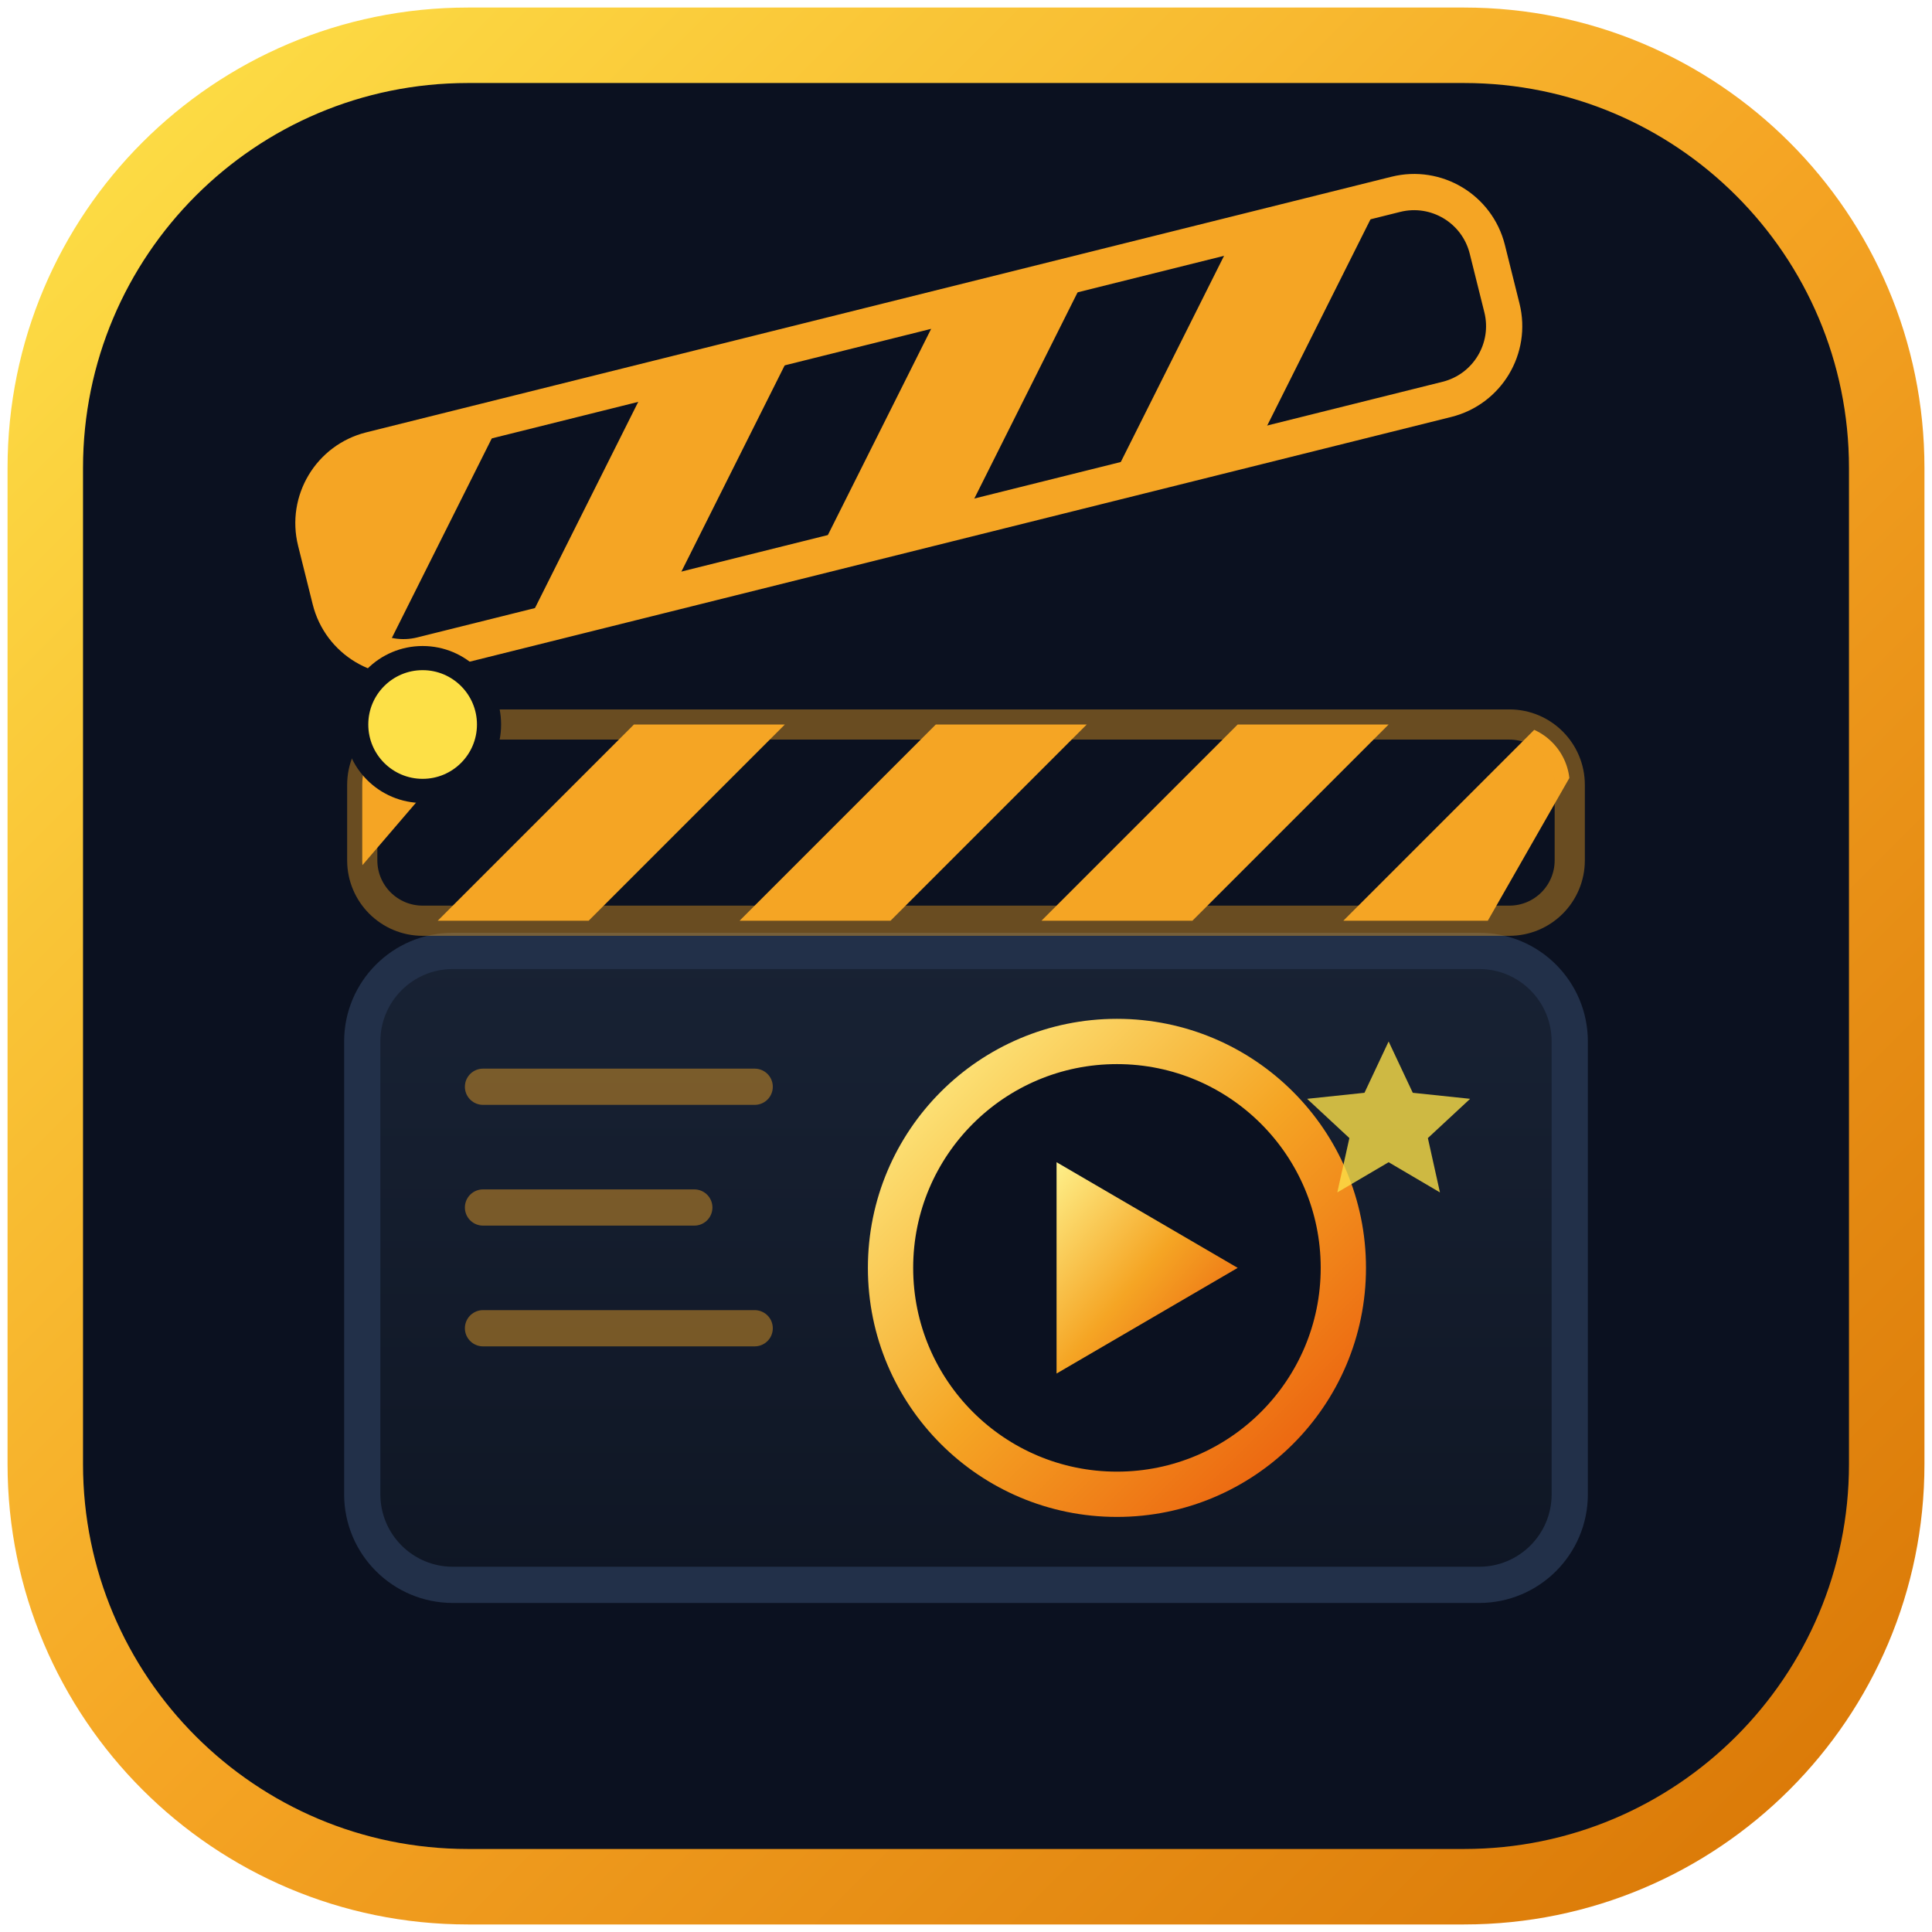
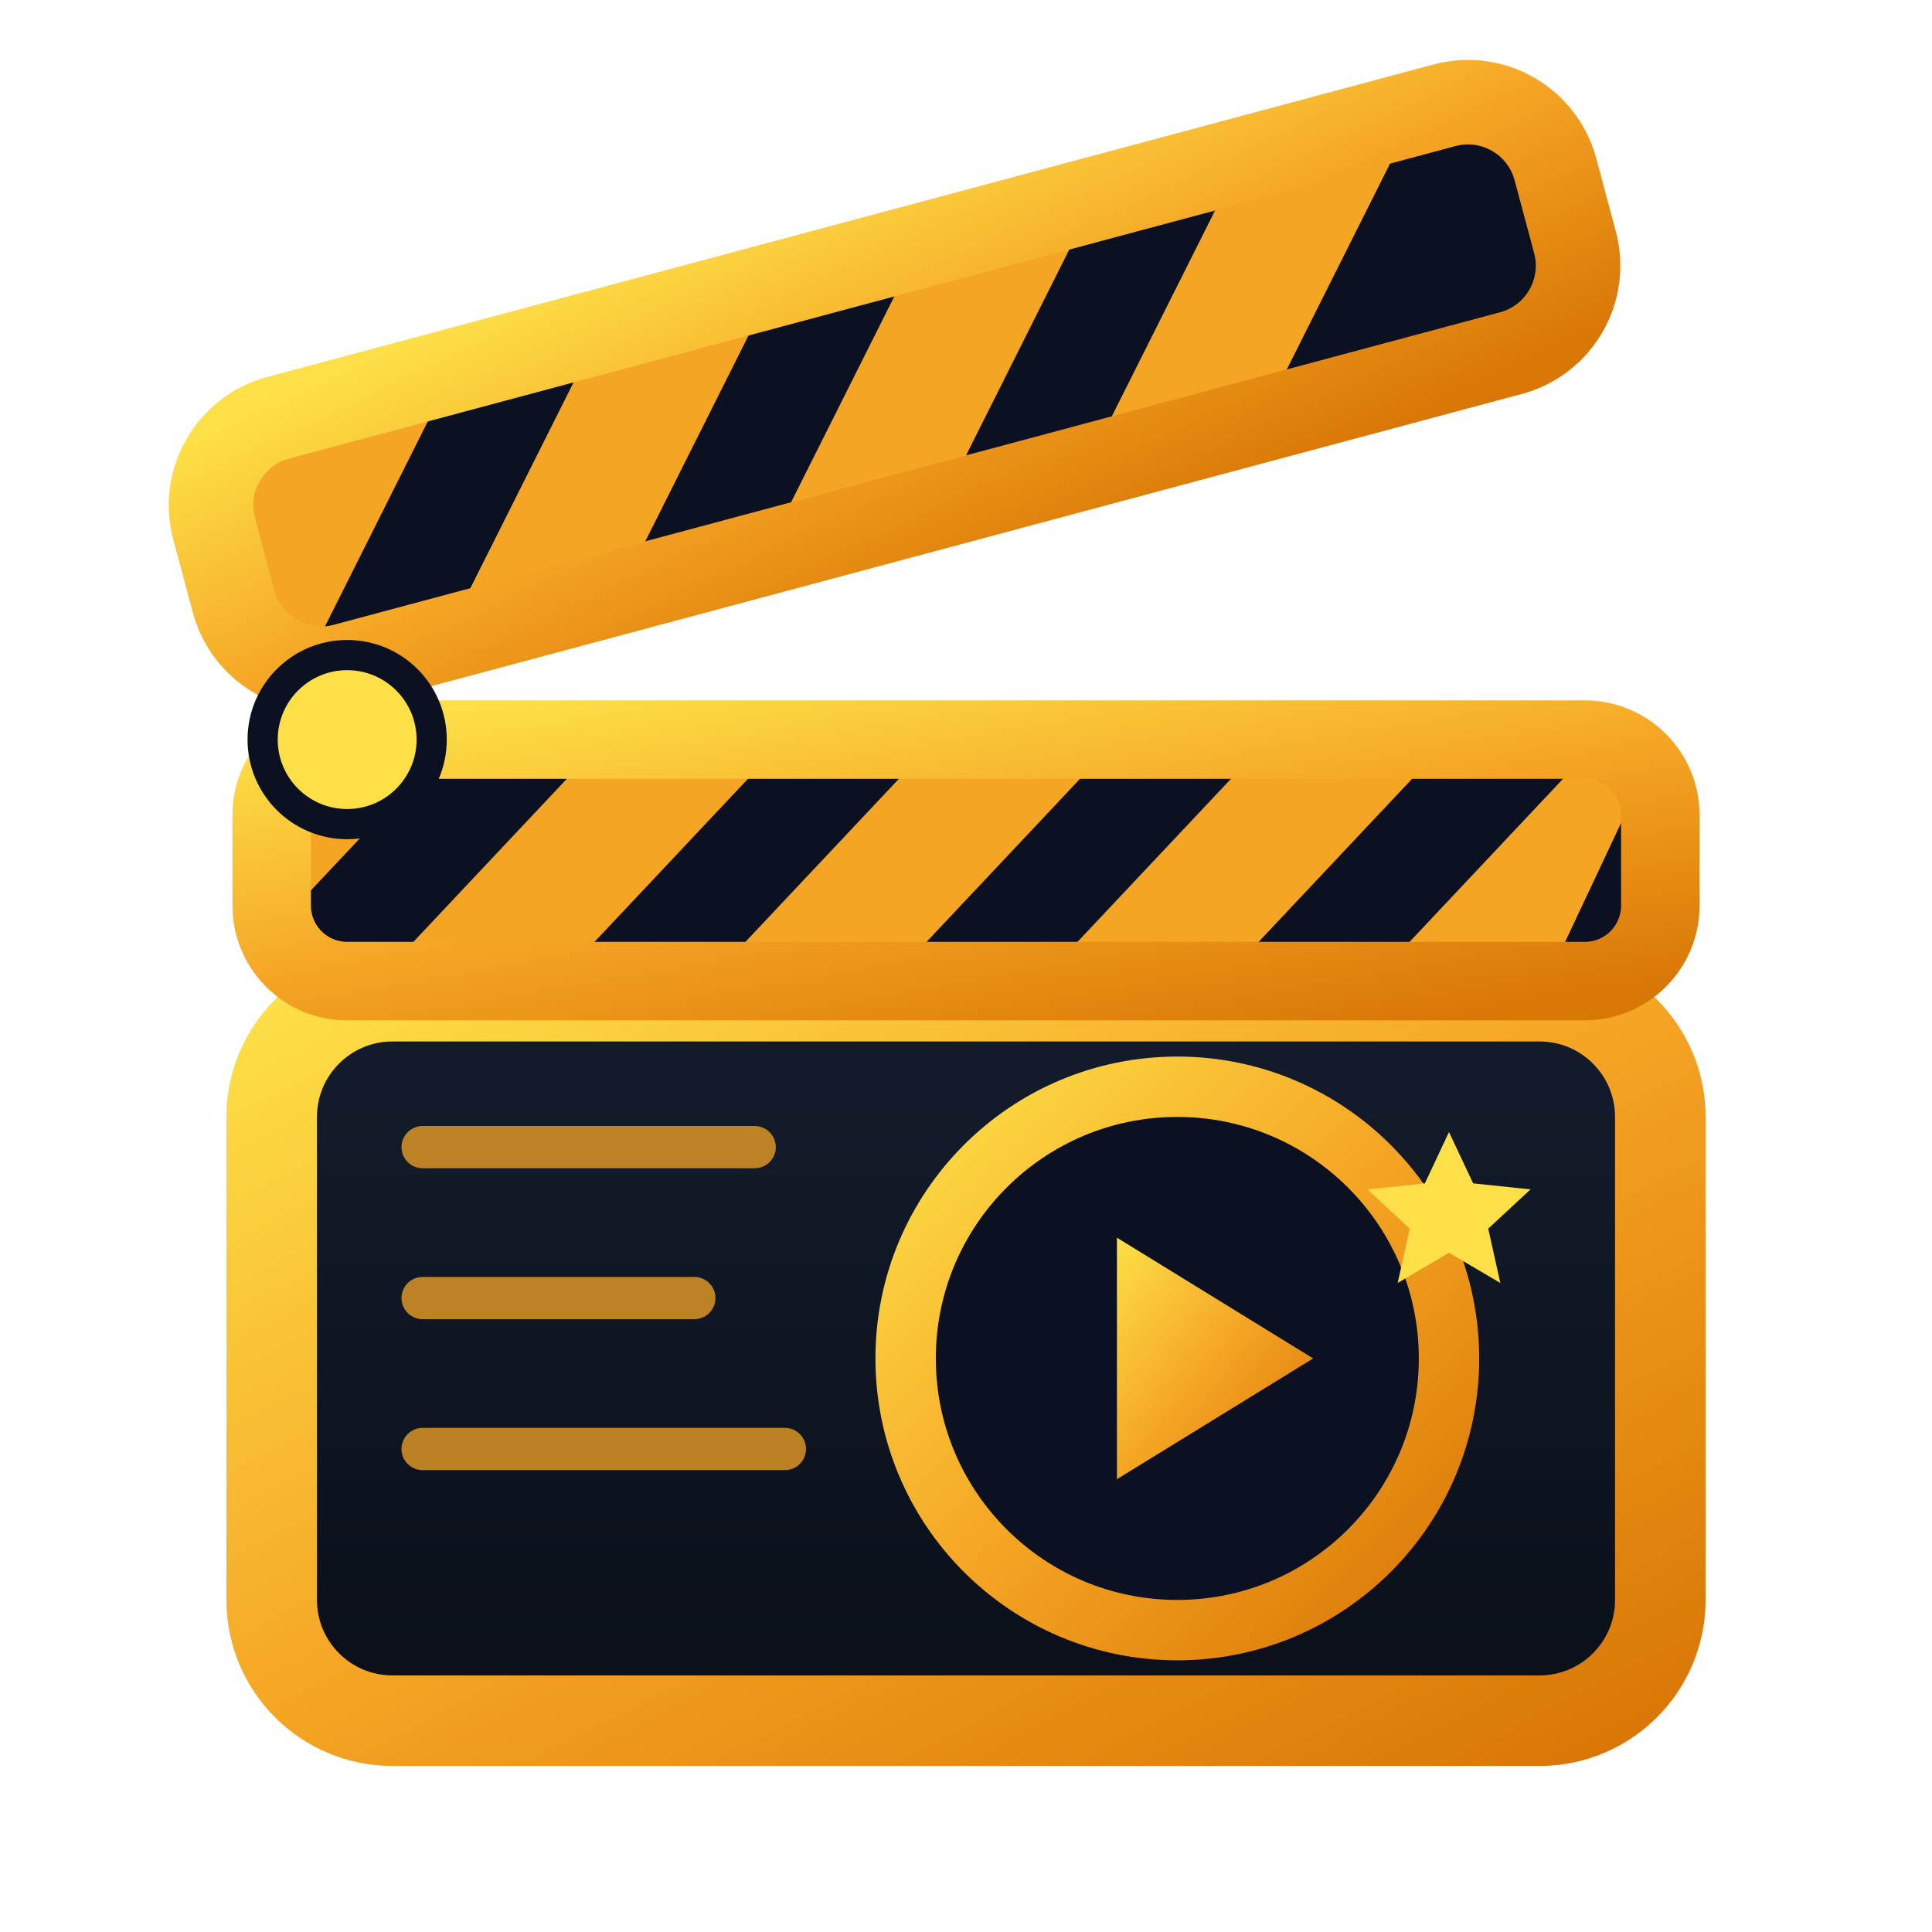
<svg xmlns="http://www.w3.org/2000/svg" viewBox="0 0 64 64">
  <defs>
    <linearGradient id="goldRim" x1="0%" y1="0%" x2="100%" y2="100%">
      <stop offset="0%" stop-color="#fde047" />
      <stop offset="50%" stop-color="#f5a524" />
      <stop offset="100%" stop-color="#d97706" />
    </linearGradient>
-     <linearGradient id="amberPlay" x1="0%" y1="0%" x2="100%" y2="100%">
-       <stop offset="0%" stop-color="#fef08a" />
-       <stop offset="50%" stop-color="#f5a524" />
-       <stop offset="100%" stop-color="#ea580c" />
-     </linearGradient>
    <linearGradient id="slateGrad" x1="0%" y1="0%" x2="0%" y2="100%">
-       <stop offset="0%" stop-color="#182234" />
-       <stop offset="100%" stop-color="#0f1624" />
+       <stop offset="0%" stop-color="#141c2c" />
+       <stop offset="100%" stop-color="#0a0f18" />
    </linearGradient>
    <clipPath id="topStickClip">
-       <rect x="12" y="15" width="40" height="7" rx="2.5" />
+       <rect x="9" y="14" width="46" height="8.5" rx="3" />
    </clipPath>
    <clipPath id="midStickClip">
-       <rect x="12" y="24" width="40" height="6.5" rx="2" />
+       <rect x="9" y="24.5" width="46" height="8" rx="2.5" />
    </clipPath>
  </defs>
-   <rect x="1.5" y="1.5" width="61" height="61" rx="14" fill="#0b1120" stroke="url(#goldRim)" stroke-width="2.5" />
-   <rect x="12" y="31.5" width="40" height="21" rx="3" fill="url(#slateGrad)" stroke="#223049" stroke-width="1.2" />
-   <line x1="16" y1="36" x2="25" y2="36" stroke="#f5a524" stroke-opacity="0.45" stroke-width="1.2" stroke-linecap="round" />
-   <line x1="16" y1="40" x2="23" y2="40" stroke="#f5a524" stroke-opacity="0.45" stroke-width="1.2" stroke-linecap="round" />
-   <line x1="16" y1="44" x2="25" y2="44" stroke="#f5a524" stroke-opacity="0.45" stroke-width="1.2" stroke-linecap="round" />
-   <circle cx="37" cy="42" r="7.5" fill="#0b1120" stroke="url(#amberPlay)" stroke-width="1.5" />
-   <path d="M 35 38.5 L 41 42 L 35 45.5 Z" fill="url(#amberPlay)" />
-   <path d="M 46 34.5 L 46.8 36.2 L 48.7 36.4 L 47.3 37.7 L 47.7 39.5 L 46 38.5 L 44.3 39.5 L 44.7 37.7 L 43.3 36.4 L 45.2 36.2 Z" fill="#fde047" opacity="0.8" />
+   <rect x="9" y="33" width="46" height="24" rx="4" fill="url(#slateGrad)" stroke="url(#goldRim)" stroke-width="3" />
+   <line x1="14" y1="38" x2="25" y2="38" stroke="#f5a524" stroke-opacity="0.75" stroke-width="1.4" stroke-linecap="round" />
+   <line x1="14" y1="43" x2="23" y2="43" stroke="#f5a524" stroke-opacity="0.75" stroke-width="1.4" stroke-linecap="round" />
+   <line x1="14" y1="48" x2="26" y2="48" stroke="#f5a524" stroke-opacity="0.75" stroke-width="1.4" stroke-linecap="round" />
+   <circle cx="39" cy="45" r="9" fill="#0b1120" stroke="url(#goldRim)" stroke-width="2" />
+   <path d="M 37 41 L 43.5 45 L 37 49 Z" fill="url(#goldRim)" />
+   <path d="M 48 37.5 L 48.8 39.2 L 50.7 39.4 L 49.3 40.7 L 49.7 42.5 L 48 41.5 L 46.3 42.5 L 46.7 40.7 L 45.3 39.4 L 47.2 39.2 Z" fill="#fde047" />
  <g clip-path="url(#midStickClip)">
-     <rect x="12" y="24" width="40" height="6.5" fill="#0b1120" />
-     <polygon points="12,24 16,24 10,31 6,31" fill="#f5a524" />
-     <polygon points="21,24 26,24 19,31 14,31" fill="#f5a524" />
-     <polygon points="31,24 36,24 29,31 24,31" fill="#f5a524" />
-     <polygon points="41,24 46,24 39,31 34,31" fill="#f5a524" />
-     <polygon points="51,24 53,24 49,31 44,31" fill="#f5a524" />
+     <rect x="9" y="24.5" width="46" height="8" fill="#0b1120" />
+     <polygon points="9,24.5 15,24.5 7,33 1,33" fill="#f5a524" />
+     <polygon points="20,24.5 26,24.5 18,33 12,33" fill="#f5a524" />
+     <polygon points="31,24.5 37,24.5 29,33 23,33" fill="#f5a524" />
+     <polygon points="42,24.5 48,24.5 40,33 34,33" fill="#f5a524" />
+     <polygon points="53,24.5 55,24.5 51,33 45,33" fill="#f5a524" />
  </g>
-   <rect x="12" y="24" width="40" height="6.5" rx="2" fill="none" stroke="#f5a524" stroke-opacity="0.4" stroke-width="1" />
-   <g transform="rotate(-14 13 24)">
+   <rect x="9" y="24.5" width="46" height="8" rx="2.5" fill="none" stroke="url(#goldRim)" stroke-width="2.6" />
+   <g transform="rotate(-15 10 24.5)">
    <g clip-path="url(#topStickClip)">
-       <rect x="12" y="15" width="40" height="7" fill="#0b1120" />
-       <polygon points="14,15 19,15 13,22 8,22" fill="#f5a524" />
-       <polygon points="24,15 29,15 23,22 18,22" fill="#f5a524" />
-       <polygon points="34,15 39,15 33,22 28,22" fill="#f5a524" />
-       <polygon points="44,15 49,15 43,22 38,22" fill="#f5a524" />
+       <rect x="9" y="14" width="46" height="8.5" fill="#0b1120" />
+       <polygon points="12,14 18,14 10,23 4,23" fill="#f5a524" />
+       <polygon points="23,14 29,14 21,23 15,23" fill="#f5a524" />
+       <polygon points="34,14 40,14 32,23 26,23" fill="#f5a524" />
+       <polygon points="45,14 51,14 43,23 37,23" fill="#f5a524" />
    </g>
-     <rect x="12" y="15" width="40" height="7" rx="2.5" fill="none" stroke="#f5a524" stroke-width="1.2" />
+     <rect x="9" y="14" width="46" height="8.5" rx="3" fill="none" stroke="url(#goldRim)" stroke-width="2.8" />
  </g>
-   <circle cx="14" cy="24" r="2.2" fill="#fde047" stroke="#0b1120" stroke-width="0.8" />
+   <circle cx="11.5" cy="24.5" r="2.8" fill="#fde047" stroke="#0b1120" stroke-width="1" />
</svg>
